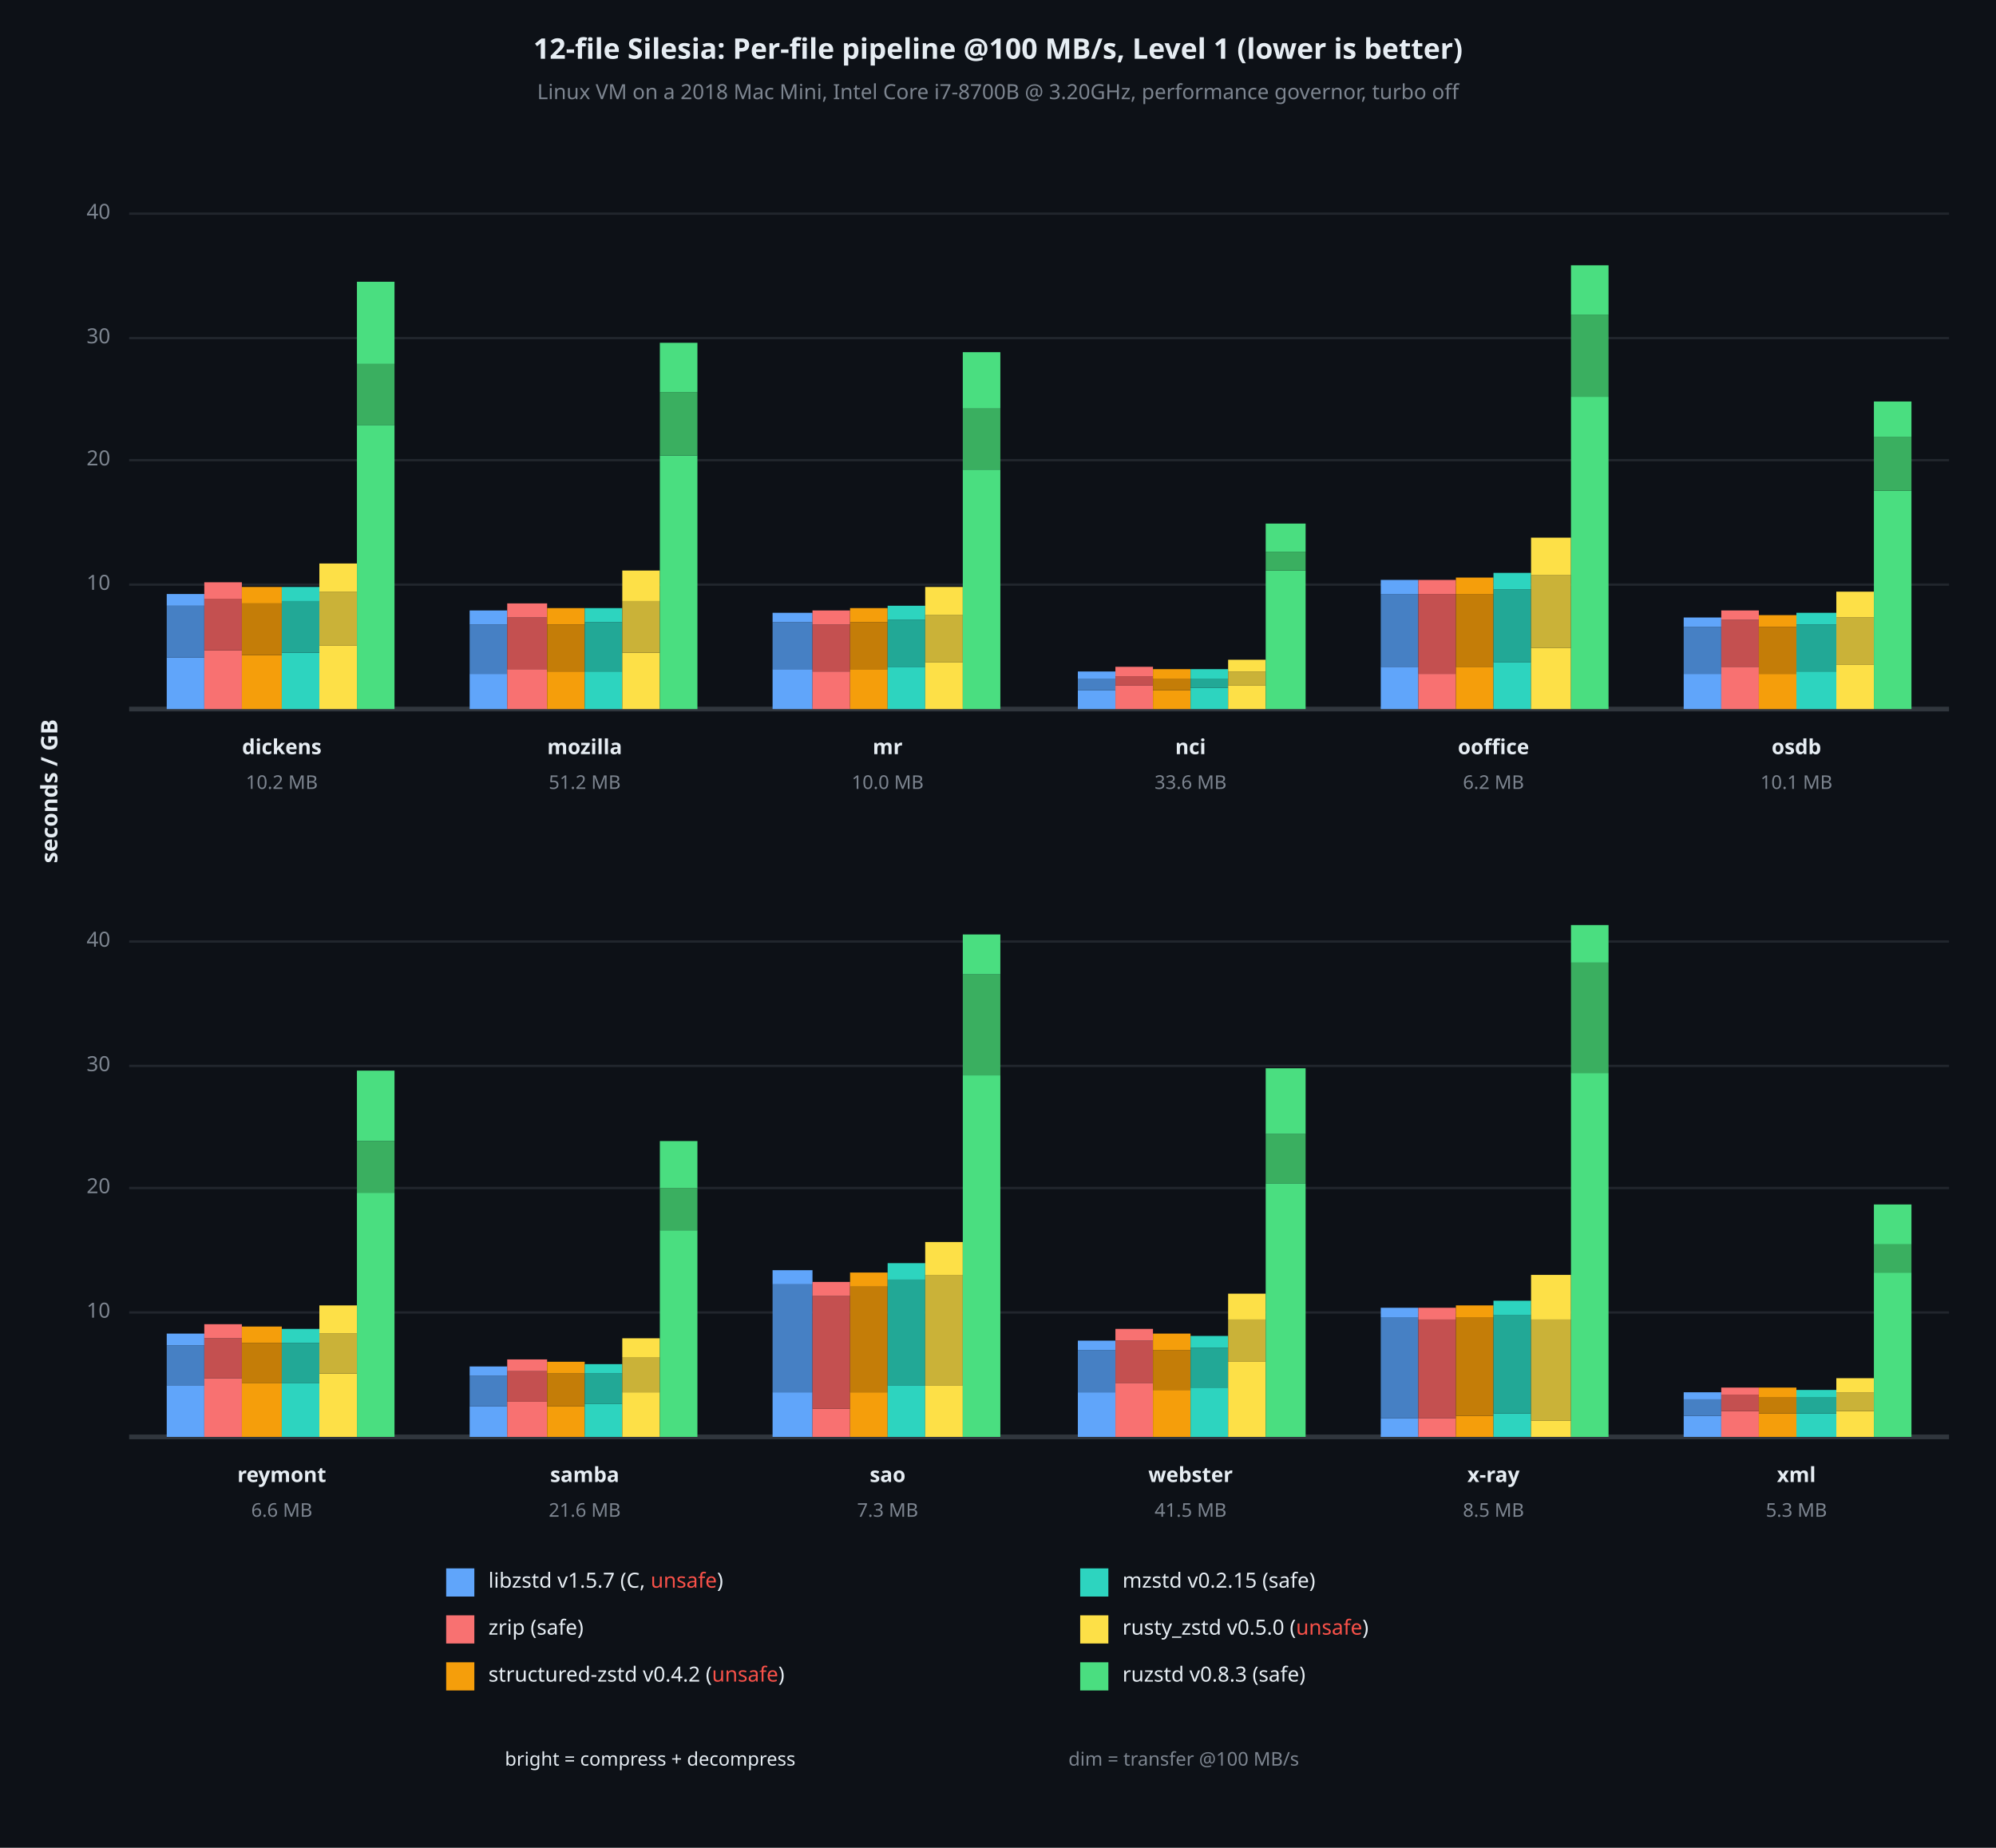
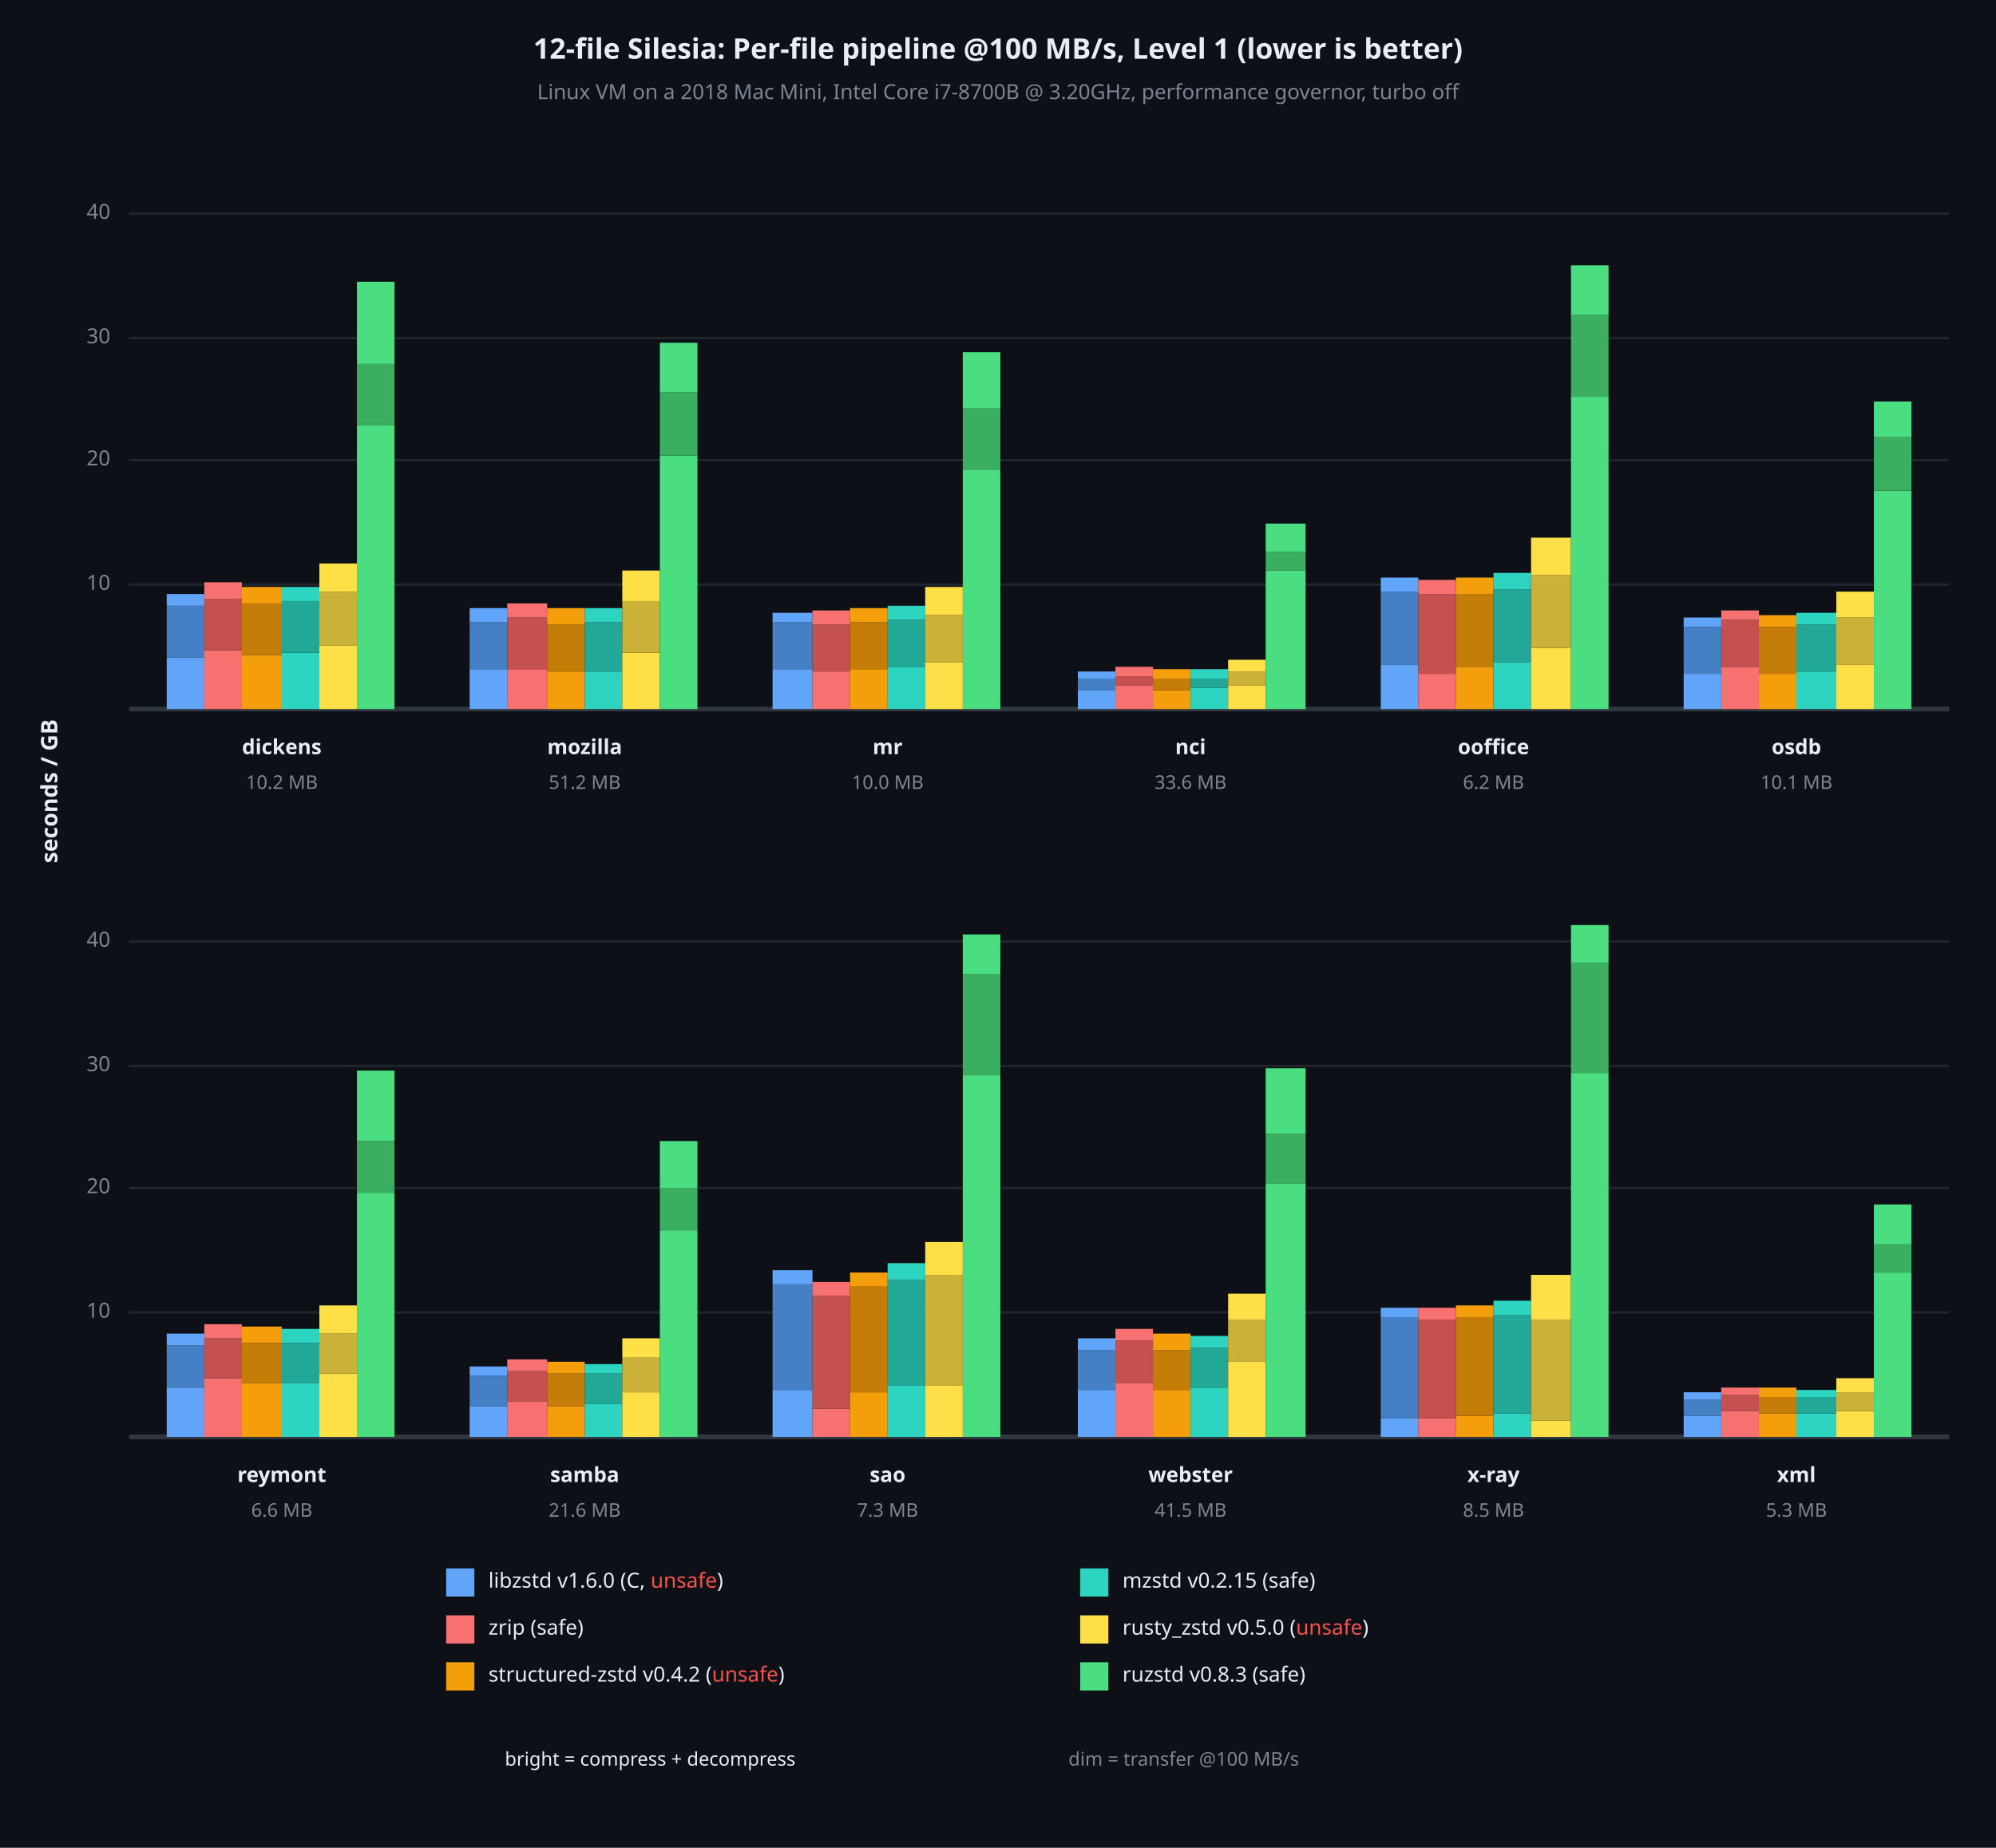
<svg xmlns="http://www.w3.org/2000/svg" viewBox="0 0 850 787" font-family="system-ui, -apple-system, sans-serif">
  <rect x="0" y="0" width="850" height="787" opacity="1" fill="#0D1117" stroke="none" />
  <text x="425" y="22" dy="0.5ex" text-anchor="middle" font-family="sans-serif" font-size="12.097" opacity="1" fill="#E6EDF3" font-weight="bold">
12-file Silesia: Per-file pipeline @100 MB/s, Level 1 (lower is better)
</text>
  <text x="425" y="40" dy="0.5ex" text-anchor="middle" font-family="sans-serif" font-size="8.871" opacity="1" fill="#7D8590">
Linux VM on a 2018 Mac Mini, Intel Core i7-8700B @ 3.20GHz, performance governor, turbo off
</text>
  <text x="22" y="337" dy="0.5ex" text-anchor="middle" font-family="sans-serif" font-size="9.677" opacity="1" fill="#E6EDF3" font-weight="bold" transform="rotate(270, 22, 337)">
seconds / GB
</text>
  <polyline fill="none" opacity="1" stroke="#21262D" stroke-width="1" points="55,249 830,249 " />
  <text x="47" y="249" dy="0.5ex" text-anchor="end" font-family="sans-serif" font-size="8.871" opacity="1" fill="#7D8590">
10
</text>
  <polyline fill="none" opacity="1" stroke="#21262D" stroke-width="1" points="55,196 830,196 " />
  <text x="47" y="196" dy="0.5ex" text-anchor="end" font-family="sans-serif" font-size="8.871" opacity="1" fill="#7D8590">
20
</text>
  <polyline fill="none" opacity="1" stroke="#21262D" stroke-width="1" points="55,144 830,144 " />
  <text x="47" y="144" dy="0.5ex" text-anchor="end" font-family="sans-serif" font-size="8.871" opacity="1" fill="#7D8590">
30
</text>
  <polyline fill="none" opacity="1" stroke="#21262D" stroke-width="1" points="55,91 830,91 " />
  <text x="47" y="91" dy="0.5ex" text-anchor="end" font-family="sans-serif" font-size="8.871" opacity="1" fill="#7D8590">
40
</text>
  <polyline fill="none" opacity="1" stroke="#30363D" stroke-width="2" points="55,302 830,302 " />
  <rect x="71" y="280" width="16" height="22" opacity="1" fill="#60A5FA" stroke="none" />
  <rect x="71" y="258" width="16" height="22" opacity="1" fill="#4680C4" stroke="none" />
  <rect x="71" y="253" width="16" height="5" opacity="1" fill="#60A5FA" stroke="none" />
  <rect x="87" y="277" width="16" height="25" opacity="1" fill="#F87171" stroke="none" />
  <rect x="87" y="255" width="16" height="22" opacity="1" fill="#C45050" stroke="none" />
  <rect x="87" y="248" width="16" height="7" opacity="1" fill="#F87171" stroke="none" />
  <rect x="103" y="279" width="17" height="23" opacity="1" fill="#F59E0B" stroke="none" />
  <rect x="103" y="257" width="17" height="22" opacity="1" fill="#C47D08" stroke="none" />
  <rect x="103" y="250" width="17" height="7" opacity="1" fill="#F59E0B" stroke="none" />
  <rect x="120" y="278" width="16" height="24" opacity="1" fill="#2DD4BF" stroke="none" />
  <rect x="120" y="256" width="16" height="22" opacity="1" fill="#22A896" stroke="none" />
  <rect x="120" y="250" width="16" height="6" opacity="1" fill="#2DD4BF" stroke="none" />
  <rect x="136" y="275" width="16" height="27" opacity="1" fill="#FDE047" stroke="none" />
  <rect x="136" y="252" width="16" height="23" opacity="1" fill="#CAB238" stroke="none" />
  <rect x="136" y="240" width="16" height="12" opacity="1" fill="#FDE047" stroke="none" />
  <rect x="152" y="181" width="16" height="121" opacity="1" fill="#4ADE80" stroke="none" />
  <rect x="152" y="155" width="16" height="26" opacity="1" fill="#3AAF60" stroke="none" />
  <rect x="152" y="120" width="16" height="35" opacity="1" fill="#4ADE80" stroke="none" />
  <text x="120" y="319" dy="0.5ex" text-anchor="middle" font-family="sans-serif" font-size="8.871" opacity="1" fill="#E6EDF3" font-weight="bold">
dickens
</text>
  <text x="120" y="334" dy="0.5ex" text-anchor="middle" font-family="sans-serif" font-size="8.065" opacity="1" fill="#7D8590">
10.2 MB
</text>
-   <rect x="200" y="287" width="16" height="15" opacity="1" fill="#60A5FA" stroke="none" />
-   <rect x="200" y="266" width="16" height="21" opacity="1" fill="#4680C4" stroke="none" />
-   <rect x="200" y="260" width="16" height="6" opacity="1" fill="#60A5FA" stroke="none" />
+   <rect x="200" y="285" width="16" height="17" opacity="1" fill="#60A5FA" stroke="none" />
+   <rect x="200" y="265" width="16" height="20" opacity="1" fill="#4680C4" stroke="none" />
+   <rect x="200" y="259" width="16" height="6" opacity="1" fill="#60A5FA" stroke="none" />
  <rect x="216" y="285" width="17" height="17" opacity="1" fill="#F87171" stroke="none" />
  <rect x="216" y="263" width="17" height="22" opacity="1" fill="#C45050" stroke="none" />
  <rect x="216" y="257" width="17" height="6" opacity="1" fill="#F87171" stroke="none" />
  <rect x="233" y="286" width="16" height="16" opacity="1" fill="#F59E0B" stroke="none" />
  <rect x="233" y="266" width="16" height="20" opacity="1" fill="#C47D08" stroke="none" />
  <rect x="233" y="259" width="16" height="7" opacity="1" fill="#F59E0B" stroke="none" />
  <rect x="249" y="286" width="16" height="16" opacity="1" fill="#2DD4BF" stroke="none" />
  <rect x="249" y="265" width="16" height="21" opacity="1" fill="#22A896" stroke="none" />
  <rect x="249" y="259" width="16" height="6" opacity="1" fill="#2DD4BF" stroke="none" />
  <rect x="265" y="278" width="16" height="24" opacity="1" fill="#FDE047" stroke="none" />
  <rect x="265" y="256" width="16" height="22" opacity="1" fill="#CAB238" stroke="none" />
  <rect x="265" y="243" width="16" height="13" opacity="1" fill="#FDE047" stroke="none" />
  <rect x="281" y="194" width="16" height="108" opacity="1" fill="#4ADE80" stroke="none" />
  <rect x="281" y="167" width="16" height="27" opacity="1" fill="#3AAF60" stroke="none" />
  <rect x="281" y="146" width="16" height="21" opacity="1" fill="#4ADE80" stroke="none" />
  <text x="249" y="319" dy="0.5ex" text-anchor="middle" font-family="sans-serif" font-size="8.871" opacity="1" fill="#E6EDF3" font-weight="bold">
mozilla
</text>
  <text x="249" y="334" dy="0.5ex" text-anchor="middle" font-family="sans-serif" font-size="8.065" opacity="1" fill="#7D8590">
51.2 MB
</text>
  <rect x="329" y="285" width="17" height="17" opacity="1" fill="#60A5FA" stroke="none" />
  <rect x="329" y="265" width="17" height="20" opacity="1" fill="#4680C4" stroke="none" />
  <rect x="329" y="261" width="17" height="4" opacity="1" fill="#60A5FA" stroke="none" />
  <rect x="346" y="286" width="16" height="16" opacity="1" fill="#F87171" stroke="none" />
  <rect x="346" y="266" width="16" height="20" opacity="1" fill="#C45050" stroke="none" />
  <rect x="346" y="260" width="16" height="6" opacity="1" fill="#F87171" stroke="none" />
  <rect x="362" y="285" width="16" height="17" opacity="1" fill="#F59E0B" stroke="none" />
  <rect x="362" y="265" width="16" height="20" opacity="1" fill="#C47D08" stroke="none" />
  <rect x="362" y="259" width="16" height="6" opacity="1" fill="#F59E0B" stroke="none" />
  <rect x="378" y="284" width="16" height="18" opacity="1" fill="#2DD4BF" stroke="none" />
  <rect x="378" y="264" width="16" height="20" opacity="1" fill="#22A896" stroke="none" />
  <rect x="378" y="258" width="16" height="6" opacity="1" fill="#2DD4BF" stroke="none" />
  <rect x="394" y="282" width="16" height="20" opacity="1" fill="#FDE047" stroke="none" />
  <rect x="394" y="262" width="16" height="20" opacity="1" fill="#CAB238" stroke="none" />
  <rect x="394" y="250" width="16" height="12" opacity="1" fill="#FDE047" stroke="none" />
  <rect x="410" y="200" width="16" height="102" opacity="1" fill="#4ADE80" stroke="none" />
  <rect x="410" y="174" width="16" height="26" opacity="1" fill="#3AAF60" stroke="none" />
  <rect x="410" y="150" width="16" height="24" opacity="1" fill="#4ADE80" stroke="none" />
  <text x="378" y="319" dy="0.5ex" text-anchor="middle" font-family="sans-serif" font-size="8.871" opacity="1" fill="#E6EDF3" font-weight="bold">
mr
</text>
  <text x="378" y="334" dy="0.5ex" text-anchor="middle" font-family="sans-serif" font-size="8.065" opacity="1" fill="#7D8590">
10.0 MB
</text>
  <rect x="459" y="294" width="16" height="8" opacity="1" fill="#60A5FA" stroke="none" />
  <rect x="459" y="289" width="16" height="5" opacity="1" fill="#4680C4" stroke="none" />
  <rect x="459" y="286" width="16" height="3" opacity="1" fill="#60A5FA" stroke="none" />
  <rect x="475" y="292" width="16" height="10" opacity="1" fill="#F87171" stroke="none" />
  <rect x="475" y="288" width="16" height="4" opacity="1" fill="#C45050" stroke="none" />
  <rect x="475" y="284" width="16" height="4" opacity="1" fill="#F87171" stroke="none" />
  <rect x="491" y="294" width="16" height="8" opacity="1" fill="#F59E0B" stroke="none" />
  <rect x="491" y="289" width="16" height="5" opacity="1" fill="#C47D08" stroke="none" />
  <rect x="491" y="285" width="16" height="4" opacity="1" fill="#F59E0B" stroke="none" />
  <rect x="507" y="293" width="16" height="9" opacity="1" fill="#2DD4BF" stroke="none" />
  <rect x="507" y="289" width="16" height="4" opacity="1" fill="#22A896" stroke="none" />
  <rect x="507" y="285" width="16" height="4" opacity="1" fill="#2DD4BF" stroke="none" />
  <rect x="523" y="292" width="16" height="10" opacity="1" fill="#FDE047" stroke="none" />
  <rect x="523" y="286" width="16" height="6" opacity="1" fill="#CAB238" stroke="none" />
  <rect x="523" y="281" width="16" height="5" opacity="1" fill="#FDE047" stroke="none" />
  <rect x="539" y="243" width="17" height="59" opacity="1" fill="#4ADE80" stroke="none" />
  <rect x="539" y="235" width="17" height="8" opacity="1" fill="#3AAF60" stroke="none" />
  <rect x="539" y="223" width="17" height="12" opacity="1" fill="#4ADE80" stroke="none" />
  <text x="507" y="319" dy="0.5ex" text-anchor="middle" font-family="sans-serif" font-size="8.871" opacity="1" fill="#E6EDF3" font-weight="bold">
nci
</text>
  <text x="507" y="334" dy="0.5ex" text-anchor="middle" font-family="sans-serif" font-size="8.065" opacity="1" fill="#7D8590">
33.6 MB
</text>
-   <rect x="588" y="284" width="16" height="18" opacity="1" fill="#60A5FA" stroke="none" />
-   <rect x="588" y="253" width="16" height="31" opacity="1" fill="#4680C4" stroke="none" />
-   <rect x="588" y="247" width="16" height="6" opacity="1" fill="#60A5FA" stroke="none" />
+   <rect x="588" y="283" width="16" height="19" opacity="1" fill="#60A5FA" stroke="none" />
+   <rect x="588" y="252" width="16" height="31" opacity="1" fill="#4680C4" stroke="none" />
+   <rect x="588" y="246" width="16" height="6" opacity="1" fill="#60A5FA" stroke="none" />
  <rect x="604" y="287" width="16" height="15" opacity="1" fill="#F87171" stroke="none" />
  <rect x="604" y="253" width="16" height="34" opacity="1" fill="#C45050" stroke="none" />
  <rect x="604" y="247" width="16" height="6" opacity="1" fill="#F87171" stroke="none" />
  <rect x="620" y="284" width="16" height="18" opacity="1" fill="#F59E0B" stroke="none" />
  <rect x="620" y="253" width="16" height="31" opacity="1" fill="#C47D08" stroke="none" />
  <rect x="620" y="246" width="16" height="7" opacity="1" fill="#F59E0B" stroke="none" />
  <rect x="636" y="282" width="16" height="20" opacity="1" fill="#2DD4BF" stroke="none" />
  <rect x="636" y="251" width="16" height="31" opacity="1" fill="#22A896" stroke="none" />
  <rect x="636" y="244" width="16" height="7" opacity="1" fill="#2DD4BF" stroke="none" />
  <rect x="652" y="276" width="17" height="26" opacity="1" fill="#FDE047" stroke="none" />
  <rect x="652" y="245" width="17" height="31" opacity="1" fill="#CAB238" stroke="none" />
  <rect x="652" y="229" width="17" height="16" opacity="1" fill="#FDE047" stroke="none" />
  <rect x="669" y="169" width="16" height="133" opacity="1" fill="#4ADE80" stroke="none" />
  <rect x="669" y="134" width="16" height="35" opacity="1" fill="#3AAF60" stroke="none" />
  <rect x="669" y="113" width="16" height="21" opacity="1" fill="#4ADE80" stroke="none" />
  <text x="636" y="319" dy="0.5ex" text-anchor="middle" font-family="sans-serif" font-size="8.871" opacity="1" fill="#E6EDF3" font-weight="bold">
ooffice
</text>
  <text x="636" y="334" dy="0.5ex" text-anchor="middle" font-family="sans-serif" font-size="8.065" opacity="1" fill="#7D8590">
6.2 MB
</text>
  <rect x="717" y="287" width="16" height="15" opacity="1" fill="#60A5FA" stroke="none" />
  <rect x="717" y="267" width="16" height="20" opacity="1" fill="#4680C4" stroke="none" />
  <rect x="717" y="263" width="16" height="4" opacity="1" fill="#60A5FA" stroke="none" />
  <rect x="733" y="284" width="16" height="18" opacity="1" fill="#F87171" stroke="none" />
  <rect x="733" y="264" width="16" height="20" opacity="1" fill="#C45050" stroke="none" />
  <rect x="733" y="260" width="16" height="4" opacity="1" fill="#F87171" stroke="none" />
  <rect x="749" y="287" width="16" height="15" opacity="1" fill="#F59E0B" stroke="none" />
  <rect x="749" y="267" width="16" height="20" opacity="1" fill="#C47D08" stroke="none" />
  <rect x="749" y="262" width="16" height="5" opacity="1" fill="#F59E0B" stroke="none" />
  <rect x="765" y="286" width="17" height="16" opacity="1" fill="#2DD4BF" stroke="none" />
  <rect x="765" y="266" width="17" height="20" opacity="1" fill="#22A896" stroke="none" />
  <rect x="765" y="261" width="17" height="5" opacity="1" fill="#2DD4BF" stroke="none" />
  <rect x="782" y="283" width="16" height="19" opacity="1" fill="#FDE047" stroke="none" />
  <rect x="782" y="263" width="16" height="20" opacity="1" fill="#CAB238" stroke="none" />
  <rect x="782" y="252" width="16" height="11" opacity="1" fill="#FDE047" stroke="none" />
  <rect x="798" y="209" width="16" height="93" opacity="1" fill="#4ADE80" stroke="none" />
  <rect x="798" y="186" width="16" height="23" opacity="1" fill="#3AAF60" stroke="none" />
  <rect x="798" y="171" width="16" height="15" opacity="1" fill="#4ADE80" stroke="none" />
  <text x="765" y="319" dy="0.5ex" text-anchor="middle" font-family="sans-serif" font-size="8.871" opacity="1" fill="#E6EDF3" font-weight="bold">
osdb
</text>
  <text x="765" y="334" dy="0.5ex" text-anchor="middle" font-family="sans-serif" font-size="8.065" opacity="1" fill="#7D8590">
10.1 MB
</text>
  <polyline fill="none" opacity="1" stroke="#21262D" stroke-width="1" points="55,559 830,559 " />
  <text x="47" y="559" dy="0.5ex" text-anchor="end" font-family="sans-serif" font-size="8.871" opacity="1" fill="#7D8590">
10
</text>
  <polyline fill="none" opacity="1" stroke="#21262D" stroke-width="1" points="55,506 830,506 " />
  <text x="47" y="506" dy="0.5ex" text-anchor="end" font-family="sans-serif" font-size="8.871" opacity="1" fill="#7D8590">
20
</text>
  <polyline fill="none" opacity="1" stroke="#21262D" stroke-width="1" points="55,454 830,454 " />
  <text x="47" y="454" dy="0.5ex" text-anchor="end" font-family="sans-serif" font-size="8.871" opacity="1" fill="#7D8590">
30
</text>
  <polyline fill="none" opacity="1" stroke="#21262D" stroke-width="1" points="55,401 830,401 " />
  <text x="47" y="401" dy="0.5ex" text-anchor="end" font-family="sans-serif" font-size="8.871" opacity="1" fill="#7D8590">
40
</text>
  <polyline fill="none" opacity="1" stroke="#30363D" stroke-width="2" points="55,612 830,612 " />
-   <rect x="71" y="590" width="16" height="22" opacity="1" fill="#60A5FA" stroke="none" />
-   <rect x="71" y="573" width="16" height="17" opacity="1" fill="#4680C4" stroke="none" />
+   <rect x="71" y="591" width="16" height="21" opacity="1" fill="#60A5FA" stroke="none" />
+   <rect x="71" y="573" width="16" height="18" opacity="1" fill="#4680C4" stroke="none" />
  <rect x="71" y="568" width="16" height="5" opacity="1" fill="#60A5FA" stroke="none" />
  <rect x="87" y="587" width="16" height="25" opacity="1" fill="#F87171" stroke="none" />
  <rect x="87" y="570" width="16" height="17" opacity="1" fill="#C45050" stroke="none" />
  <rect x="87" y="564" width="16" height="6" opacity="1" fill="#F87171" stroke="none" />
  <rect x="103" y="589" width="17" height="23" opacity="1" fill="#F59E0B" stroke="none" />
  <rect x="103" y="572" width="17" height="17" opacity="1" fill="#C47D08" stroke="none" />
  <rect x="103" y="565" width="17" height="7" opacity="1" fill="#F59E0B" stroke="none" />
  <rect x="120" y="589" width="16" height="23" opacity="1" fill="#2DD4BF" stroke="none" />
  <rect x="120" y="572" width="16" height="17" opacity="1" fill="#22A896" stroke="none" />
  <rect x="120" y="566" width="16" height="6" opacity="1" fill="#2DD4BF" stroke="none" />
  <rect x="136" y="585" width="16" height="27" opacity="1" fill="#FDE047" stroke="none" />
  <rect x="136" y="568" width="16" height="17" opacity="1" fill="#CAB238" stroke="none" />
  <rect x="136" y="556" width="16" height="12" opacity="1" fill="#FDE047" stroke="none" />
  <rect x="152" y="508" width="16" height="104" opacity="1" fill="#4ADE80" stroke="none" />
  <rect x="152" y="486" width="16" height="22" opacity="1" fill="#3AAF60" stroke="none" />
  <rect x="152" y="456" width="16" height="30" opacity="1" fill="#4ADE80" stroke="none" />
  <text x="120" y="629" dy="0.5ex" text-anchor="middle" font-family="sans-serif" font-size="8.871" opacity="1" fill="#E6EDF3" font-weight="bold">
reymont
</text>
  <text x="120" y="644" dy="0.5ex" text-anchor="middle" font-family="sans-serif" font-size="8.065" opacity="1" fill="#7D8590">
6.6 MB
</text>
  <rect x="200" y="599" width="16" height="13" opacity="1" fill="#60A5FA" stroke="none" />
  <rect x="200" y="586" width="16" height="13" opacity="1" fill="#4680C4" stroke="none" />
  <rect x="200" y="582" width="16" height="4" opacity="1" fill="#60A5FA" stroke="none" />
  <rect x="216" y="597" width="17" height="15" opacity="1" fill="#F87171" stroke="none" />
  <rect x="216" y="584" width="17" height="13" opacity="1" fill="#C45050" stroke="none" />
  <rect x="216" y="579" width="17" height="5" opacity="1" fill="#F87171" stroke="none" />
  <rect x="233" y="599" width="16" height="13" opacity="1" fill="#F59E0B" stroke="none" />
  <rect x="233" y="585" width="16" height="14" opacity="1" fill="#C47D08" stroke="none" />
  <rect x="233" y="580" width="16" height="5" opacity="1" fill="#F59E0B" stroke="none" />
  <rect x="249" y="598" width="16" height="14" opacity="1" fill="#2DD4BF" stroke="none" />
  <rect x="249" y="585" width="16" height="13" opacity="1" fill="#22A896" stroke="none" />
  <rect x="249" y="581" width="16" height="4" opacity="1" fill="#2DD4BF" stroke="none" />
  <rect x="265" y="593" width="16" height="19" opacity="1" fill="#FDE047" stroke="none" />
  <rect x="265" y="578" width="16" height="15" opacity="1" fill="#CAB238" stroke="none" />
  <rect x="265" y="570" width="16" height="8" opacity="1" fill="#FDE047" stroke="none" />
  <rect x="281" y="524" width="16" height="88" opacity="1" fill="#4ADE80" stroke="none" />
  <rect x="281" y="506" width="16" height="18" opacity="1" fill="#3AAF60" stroke="none" />
  <rect x="281" y="486" width="16" height="20" opacity="1" fill="#4ADE80" stroke="none" />
  <text x="249" y="629" dy="0.5ex" text-anchor="middle" font-family="sans-serif" font-size="8.871" opacity="1" fill="#E6EDF3" font-weight="bold">
samba
</text>
  <text x="249" y="644" dy="0.5ex" text-anchor="middle" font-family="sans-serif" font-size="8.065" opacity="1" fill="#7D8590">
21.6 MB
</text>
-   <rect x="329" y="593" width="17" height="19" opacity="1" fill="#60A5FA" stroke="none" />
-   <rect x="329" y="547" width="17" height="46" opacity="1" fill="#4680C4" stroke="none" />
+   <rect x="329" y="592" width="17" height="20" opacity="1" fill="#60A5FA" stroke="none" />
+   <rect x="329" y="547" width="17" height="45" opacity="1" fill="#4680C4" stroke="none" />
  <rect x="329" y="541" width="17" height="6" opacity="1" fill="#60A5FA" stroke="none" />
  <rect x="346" y="600" width="16" height="12" opacity="1" fill="#F87171" stroke="none" />
  <rect x="346" y="552" width="16" height="48" opacity="1" fill="#C45050" stroke="none" />
  <rect x="346" y="546" width="16" height="6" opacity="1" fill="#F87171" stroke="none" />
  <rect x="362" y="593" width="16" height="19" opacity="1" fill="#F59E0B" stroke="none" />
  <rect x="362" y="548" width="16" height="45" opacity="1" fill="#C47D08" stroke="none" />
  <rect x="362" y="542" width="16" height="6" opacity="1" fill="#F59E0B" stroke="none" />
  <rect x="378" y="590" width="16" height="22" opacity="1" fill="#2DD4BF" stroke="none" />
  <rect x="378" y="545" width="16" height="45" opacity="1" fill="#22A896" stroke="none" />
  <rect x="378" y="538" width="16" height="7" opacity="1" fill="#2DD4BF" stroke="none" />
  <rect x="394" y="590" width="16" height="22" opacity="1" fill="#FDE047" stroke="none" />
  <rect x="394" y="543" width="16" height="47" opacity="1" fill="#CAB238" stroke="none" />
  <rect x="394" y="529" width="16" height="14" opacity="1" fill="#FDE047" stroke="none" />
  <rect x="410" y="458" width="16" height="154" opacity="1" fill="#4ADE80" stroke="none" />
  <rect x="410" y="415" width="16" height="43" opacity="1" fill="#3AAF60" stroke="none" />
  <rect x="410" y="398" width="16" height="17" opacity="1" fill="#4ADE80" stroke="none" />
  <text x="378" y="629" dy="0.5ex" text-anchor="middle" font-family="sans-serif" font-size="8.871" opacity="1" fill="#E6EDF3" font-weight="bold">
sao
</text>
  <text x="378" y="644" dy="0.5ex" text-anchor="middle" font-family="sans-serif" font-size="8.065" opacity="1" fill="#7D8590">
7.3 MB
</text>
-   <rect x="459" y="593" width="16" height="19" opacity="1" fill="#60A5FA" stroke="none" />
-   <rect x="459" y="575" width="16" height="18" opacity="1" fill="#4680C4" stroke="none" />
-   <rect x="459" y="571" width="16" height="4" opacity="1" fill="#60A5FA" stroke="none" />
+   <rect x="459" y="592" width="16" height="20" opacity="1" fill="#60A5FA" stroke="none" />
+   <rect x="459" y="575" width="16" height="17" opacity="1" fill="#4680C4" stroke="none" />
+   <rect x="459" y="570" width="16" height="5" opacity="1" fill="#60A5FA" stroke="none" />
  <rect x="475" y="589" width="16" height="23" opacity="1" fill="#F87171" stroke="none" />
  <rect x="475" y="571" width="16" height="18" opacity="1" fill="#C45050" stroke="none" />
  <rect x="475" y="566" width="16" height="5" opacity="1" fill="#F87171" stroke="none" />
  <rect x="491" y="592" width="16" height="20" opacity="1" fill="#F59E0B" stroke="none" />
  <rect x="491" y="575" width="16" height="17" opacity="1" fill="#C47D08" stroke="none" />
  <rect x="491" y="568" width="16" height="7" opacity="1" fill="#F59E0B" stroke="none" />
  <rect x="507" y="591" width="16" height="21" opacity="1" fill="#2DD4BF" stroke="none" />
  <rect x="507" y="574" width="16" height="17" opacity="1" fill="#22A896" stroke="none" />
  <rect x="507" y="569" width="16" height="5" opacity="1" fill="#2DD4BF" stroke="none" />
  <rect x="523" y="580" width="16" height="32" opacity="1" fill="#FDE047" stroke="none" />
  <rect x="523" y="562" width="16" height="18" opacity="1" fill="#CAB238" stroke="none" />
  <rect x="523" y="551" width="16" height="11" opacity="1" fill="#FDE047" stroke="none" />
  <rect x="539" y="504" width="17" height="108" opacity="1" fill="#4ADE80" stroke="none" />
  <rect x="539" y="483" width="17" height="21" opacity="1" fill="#3AAF60" stroke="none" />
  <rect x="539" y="455" width="17" height="28" opacity="1" fill="#4ADE80" stroke="none" />
  <text x="507" y="629" dy="0.5ex" text-anchor="middle" font-family="sans-serif" font-size="8.871" opacity="1" fill="#E6EDF3" font-weight="bold">
webster
</text>
  <text x="507" y="644" dy="0.5ex" text-anchor="middle" font-family="sans-serif" font-size="8.065" opacity="1" fill="#7D8590">
41.5 MB
</text>
  <rect x="588" y="604" width="16" height="8" opacity="1" fill="#60A5FA" stroke="none" />
  <rect x="588" y="561" width="16" height="43" opacity="1" fill="#4680C4" stroke="none" />
  <rect x="588" y="557" width="16" height="4" opacity="1" fill="#60A5FA" stroke="none" />
  <rect x="604" y="604" width="16" height="8" opacity="1" fill="#F87171" stroke="none" />
  <rect x="604" y="562" width="16" height="42" opacity="1" fill="#C45050" stroke="none" />
  <rect x="604" y="557" width="16" height="5" opacity="1" fill="#F87171" stroke="none" />
  <rect x="620" y="603" width="16" height="9" opacity="1" fill="#F59E0B" stroke="none" />
  <rect x="620" y="561" width="16" height="42" opacity="1" fill="#C47D08" stroke="none" />
  <rect x="620" y="556" width="16" height="5" opacity="1" fill="#F59E0B" stroke="none" />
  <rect x="636" y="602" width="16" height="10" opacity="1" fill="#2DD4BF" stroke="none" />
  <rect x="636" y="560" width="16" height="42" opacity="1" fill="#22A896" stroke="none" />
  <rect x="636" y="554" width="16" height="6" opacity="1" fill="#2DD4BF" stroke="none" />
  <rect x="652" y="605" width="17" height="7" opacity="1" fill="#FDE047" stroke="none" />
  <rect x="652" y="562" width="17" height="43" opacity="1" fill="#CAB238" stroke="none" />
  <rect x="652" y="543" width="17" height="19" opacity="1" fill="#FDE047" stroke="none" />
  <rect x="669" y="457" width="16" height="155" opacity="1" fill="#4ADE80" stroke="none" />
  <rect x="669" y="410" width="16" height="47" opacity="1" fill="#3AAF60" stroke="none" />
  <rect x="669" y="394" width="16" height="16" opacity="1" fill="#4ADE80" stroke="none" />
  <text x="636" y="629" dy="0.5ex" text-anchor="middle" font-family="sans-serif" font-size="8.871" opacity="1" fill="#E6EDF3" font-weight="bold">
x-ray
</text>
  <text x="636" y="644" dy="0.5ex" text-anchor="middle" font-family="sans-serif" font-size="8.065" opacity="1" fill="#7D8590">
8.5 MB
</text>
  <rect x="717" y="603" width="16" height="9" opacity="1" fill="#60A5FA" stroke="none" />
  <rect x="717" y="596" width="16" height="7" opacity="1" fill="#4680C4" stroke="none" />
  <rect x="717" y="593" width="16" height="3" opacity="1" fill="#60A5FA" stroke="none" />
  <rect x="733" y="601" width="16" height="11" opacity="1" fill="#F87171" stroke="none" />
  <rect x="733" y="594" width="16" height="7" opacity="1" fill="#C45050" stroke="none" />
  <rect x="733" y="591" width="16" height="3" opacity="1" fill="#F87171" stroke="none" />
  <rect x="749" y="602" width="16" height="10" opacity="1" fill="#F59E0B" stroke="none" />
  <rect x="749" y="595" width="16" height="7" opacity="1" fill="#C47D08" stroke="none" />
  <rect x="749" y="591" width="16" height="4" opacity="1" fill="#F59E0B" stroke="none" />
  <rect x="765" y="602" width="17" height="10" opacity="1" fill="#2DD4BF" stroke="none" />
  <rect x="765" y="595" width="17" height="7" opacity="1" fill="#22A896" stroke="none" />
  <rect x="765" y="592" width="17" height="3" opacity="1" fill="#2DD4BF" stroke="none" />
  <rect x="782" y="601" width="16" height="11" opacity="1" fill="#FDE047" stroke="none" />
  <rect x="782" y="593" width="16" height="8" opacity="1" fill="#CAB238" stroke="none" />
  <rect x="782" y="587" width="16" height="6" opacity="1" fill="#FDE047" stroke="none" />
  <rect x="798" y="542" width="16" height="70" opacity="1" fill="#4ADE80" stroke="none" />
  <rect x="798" y="530" width="16" height="12" opacity="1" fill="#3AAF60" stroke="none" />
  <rect x="798" y="513" width="16" height="17" opacity="1" fill="#4ADE80" stroke="none" />
  <text x="765" y="629" dy="0.5ex" text-anchor="middle" font-family="sans-serif" font-size="8.871" opacity="1" fill="#E6EDF3" font-weight="bold">
xml
</text>
  <text x="765" y="644" dy="0.5ex" text-anchor="middle" font-family="sans-serif" font-size="8.065" opacity="1" fill="#7D8590">
5.3 MB
</text>
  <rect x="190" y="668" width="12" height="12" opacity="1" fill="#60A5FA" stroke="none" />
  <text x="208" y="674" dy="0.5ex" text-anchor="start" font-family="sans-serif" font-size="8.871" opacity="1" fill="#E6EDF3">
- libzstd v1.5.7 (C, <tspan fill="#F85149">unsafe</tspan>)
+ libzstd v1.6.0 (C, <tspan fill="#F85149">unsafe</tspan>)
</text>
  <rect x="190" y="688" width="12" height="12" opacity="1" fill="#F87171" stroke="none" />
  <text x="208" y="694" dy="0.5ex" text-anchor="start" font-family="sans-serif" font-size="8.871" opacity="1" fill="#E6EDF3">
zrip (safe)
</text>
  <rect x="190" y="708" width="12" height="12" opacity="1" fill="#F59E0B" stroke="none" />
  <text x="208" y="714" dy="0.5ex" text-anchor="start" font-family="sans-serif" font-size="8.871" opacity="1" fill="#E6EDF3">
structured-zstd v0.4.2 (<tspan fill="#F85149">unsafe</tspan>)
</text>
  <rect x="460" y="668" width="12" height="12" opacity="1" fill="#2DD4BF" stroke="none" />
  <text x="478" y="674" dy="0.5ex" text-anchor="start" font-family="sans-serif" font-size="8.871" opacity="1" fill="#E6EDF3">
mzstd v0.2.15 (safe)
</text>
  <rect x="460" y="688" width="12" height="12" opacity="1" fill="#FDE047" stroke="none" />
  <text x="478" y="694" dy="0.5ex" text-anchor="start" font-family="sans-serif" font-size="8.871" opacity="1" fill="#E6EDF3">
rusty_zstd v0.5.0 (<tspan fill="#F85149">unsafe</tspan>)
</text>
  <rect x="460" y="708" width="12" height="12" opacity="1" fill="#4ADE80" stroke="none" />
  <text x="478" y="714" dy="0.5ex" text-anchor="start" font-family="sans-serif" font-size="8.871" opacity="1" fill="#E6EDF3">
ruzstd v0.8.3 (safe)
</text>
  <text x="215" y="750" dy="0.5ex" text-anchor="start" font-family="sans-serif" font-size="8.065" opacity="1" fill="#E6EDF3">
bright = compress + decompress
</text>
  <text x="455" y="750" dy="0.5ex" text-anchor="start" font-family="sans-serif" font-size="8.065" opacity="1" fill="#7D8590">
dim = transfer @100 MB/s
</text>
</svg>
